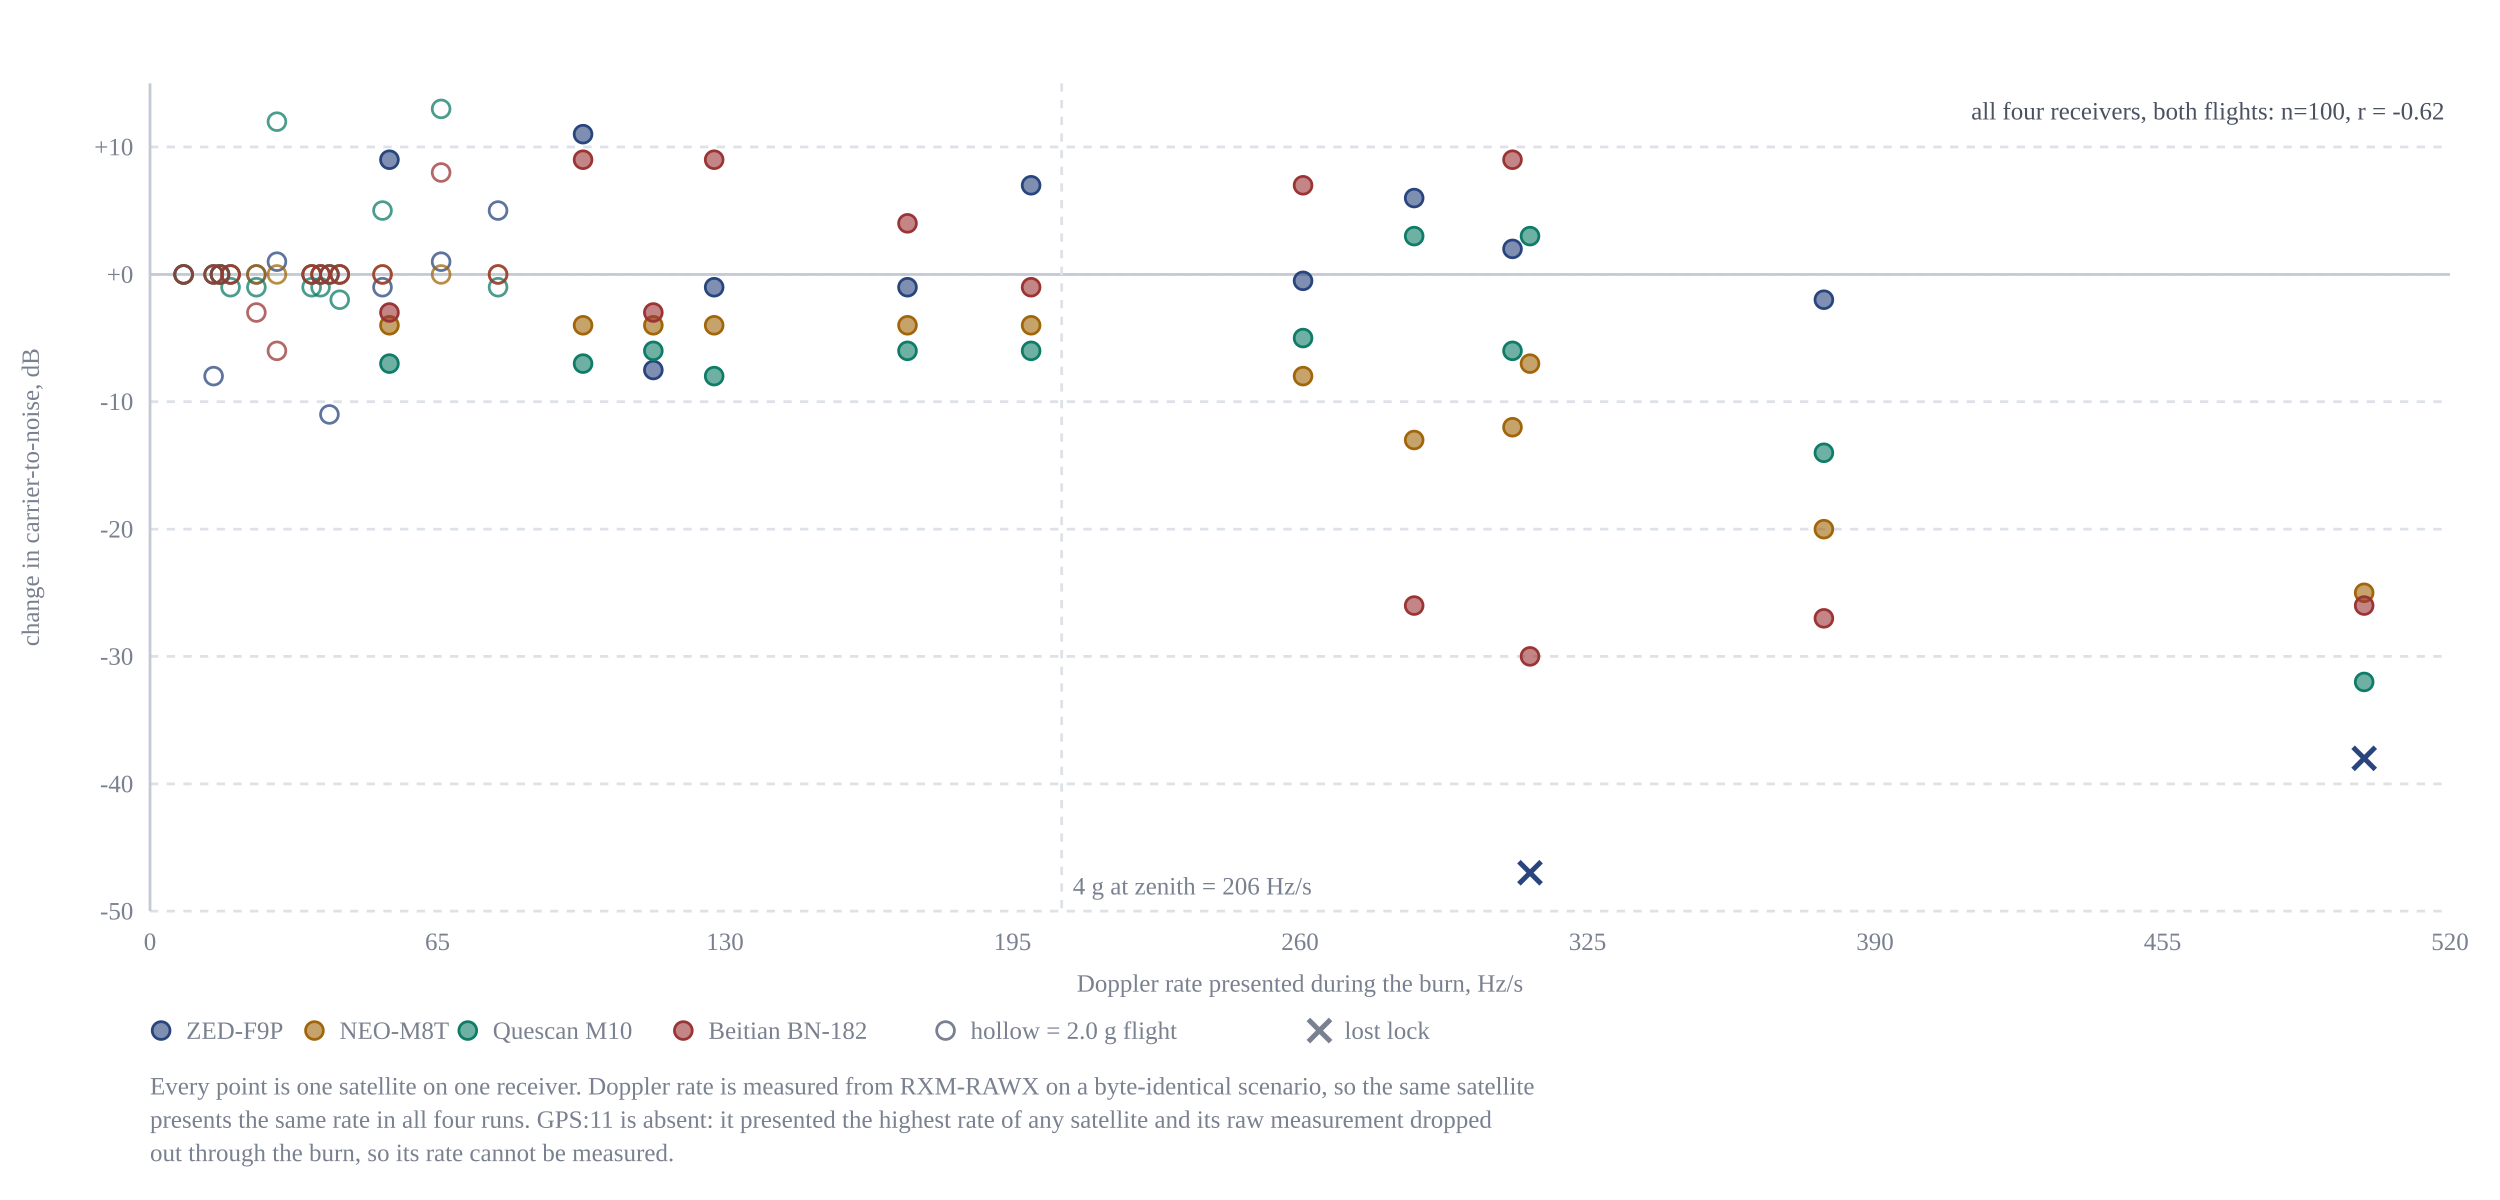
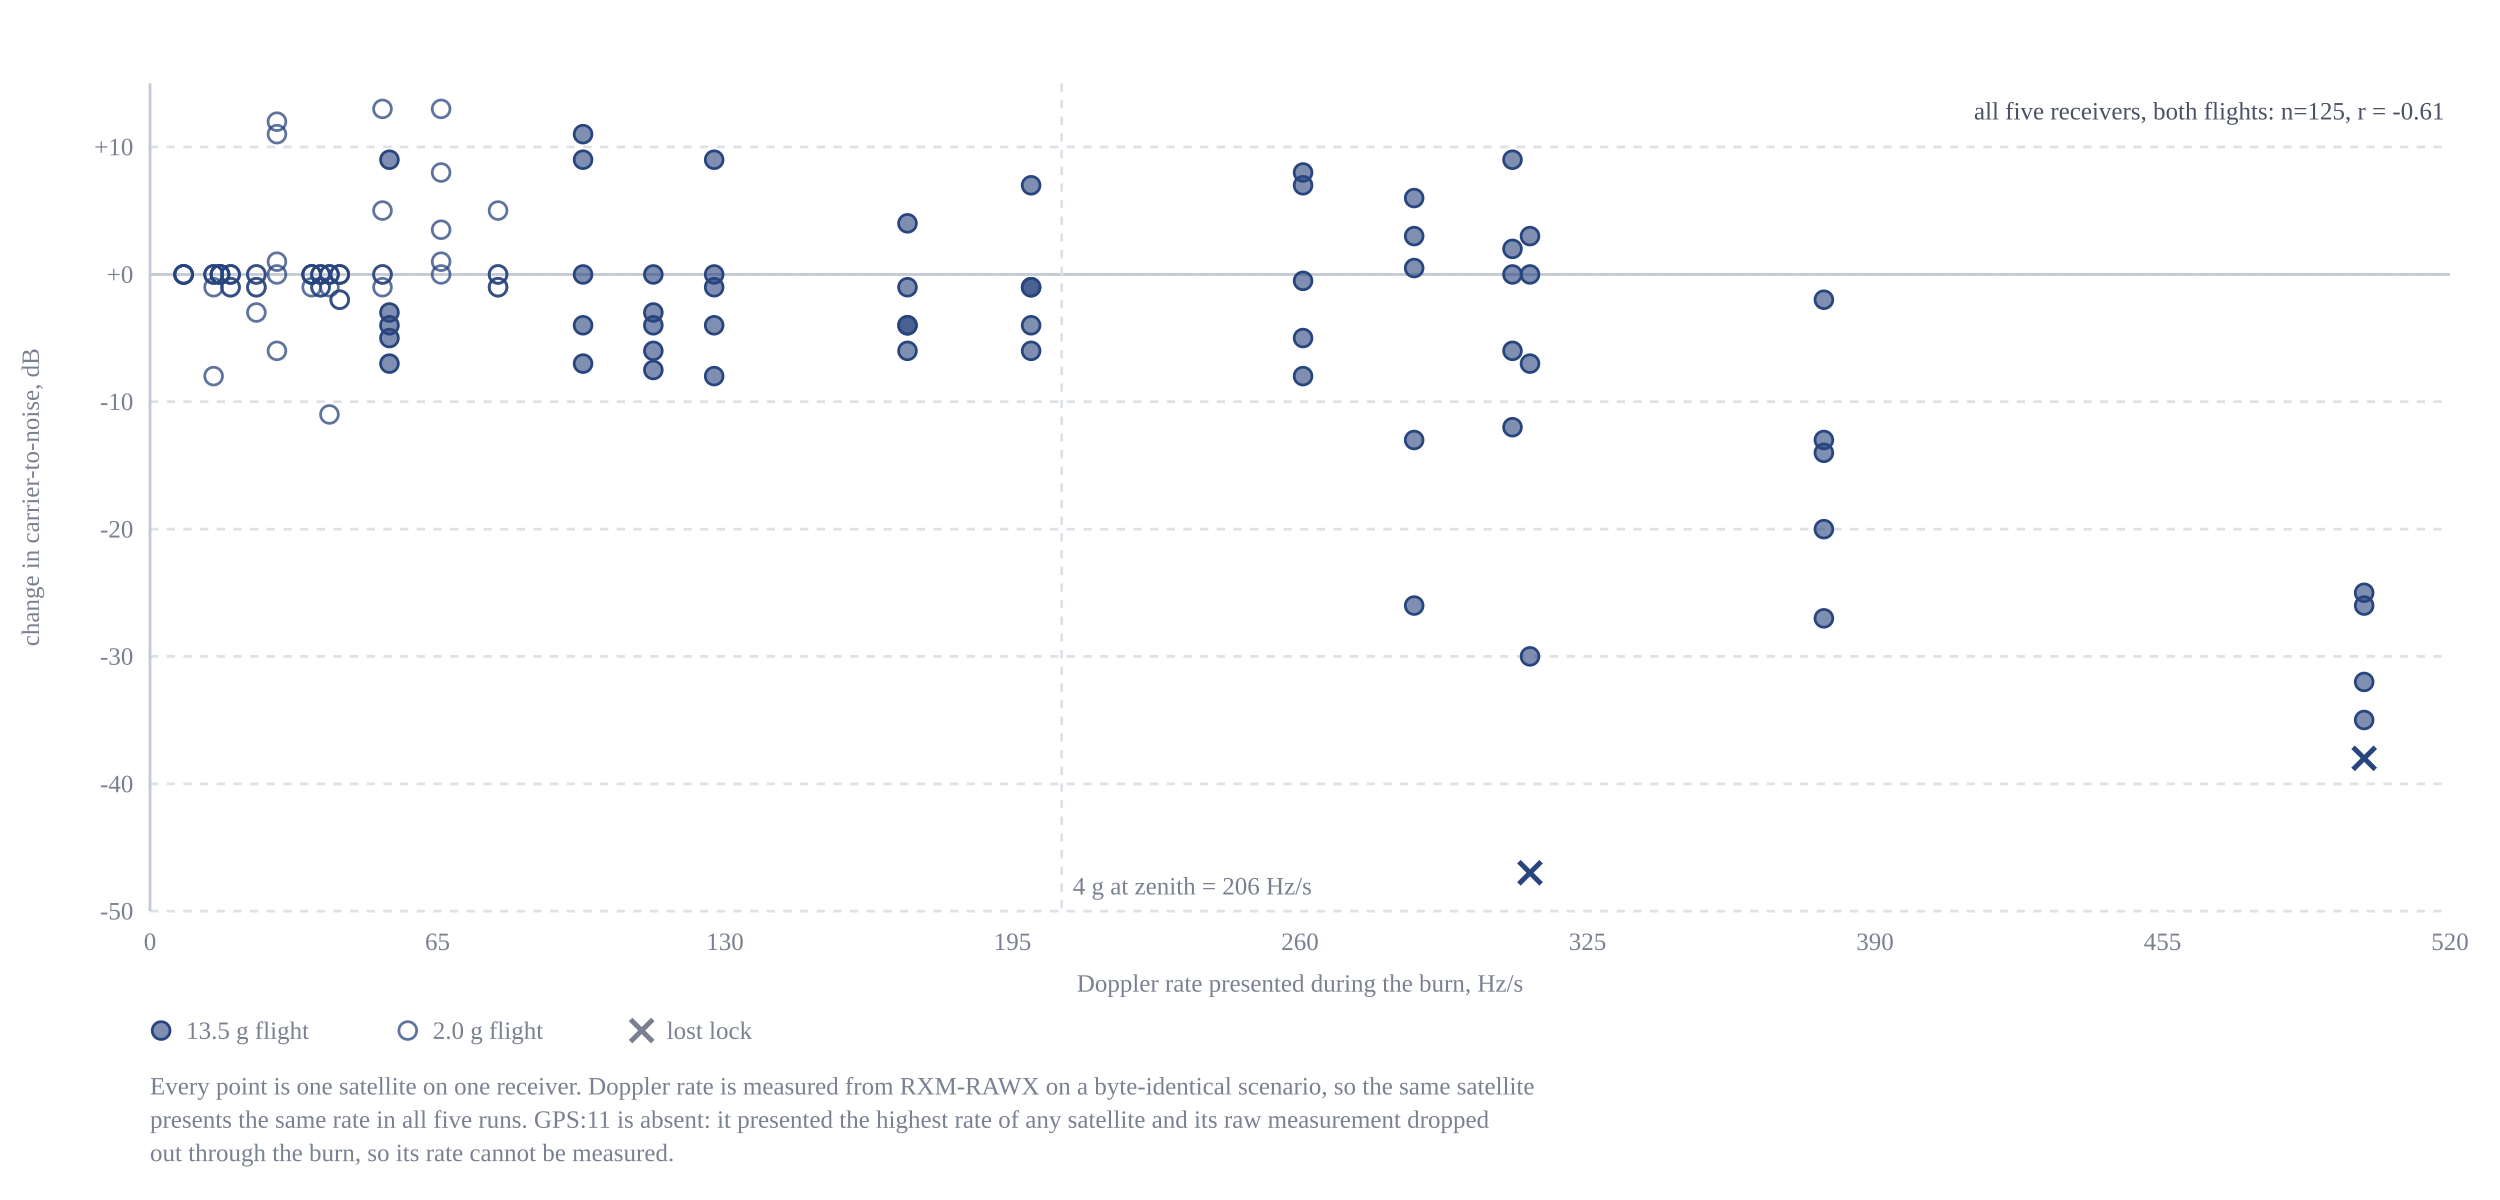
- <svg xmlns="http://www.w3.org/2000/svg" viewBox="0 0 900 432" role="img" aria-label="Per-satellite carrier-to-noise change plotted against the Doppler rate that satellite presented during the burn, pooling a 13.5 g and a 2.0 g flight across four receivers. Loss grows with rate; below 100 Hz per second there is none.">
+ <svg xmlns="http://www.w3.org/2000/svg" viewBox="0 0 900 432" role="img" aria-label="Per-satellite carrier-to-noise change plotted against the Doppler rate that satellite presented during the burn, pooling a 13.5 g and a 2.0 g flight across five receivers. Loss grows with rate; below 100 Hz per second there is none.">
  <style>.ax{stroke:var(--rule-strong,#C3CAD5);stroke-width:1}.gl{stroke:var(--rule,#DDE2E9);stroke-width:1;stroke-dasharray:3 3}.lbl{font-family:var(--f-mono,monospace);font-size:9px;fill:var(--ink-3,#79808F)}.rr{font-family:var(--f-mono,monospace);font-size:9px;fill:var(--ink-2,#4A5261)}.ttl{font-family:var(--f-display,sans-serif);font-size:11px;font-weight:600;fill:var(--ink-2,#4A5261)}</style>
  <line class="gl" x1="54" y1="328.0" x2="882" y2="328.0" />
  <text class="lbl" x="48" y="331.0" text-anchor="end">-50</text>
  <line class="gl" x1="54" y1="282.2" x2="882" y2="282.2" />
  <text class="lbl" x="48" y="285.2" text-anchor="end">-40</text>
  <line class="gl" x1="54" y1="236.3" x2="882" y2="236.3" />
  <text class="lbl" x="48" y="239.3" text-anchor="end">-30</text>
  <line class="gl" x1="54" y1="190.5" x2="882" y2="190.5" />
  <text class="lbl" x="48" y="193.5" text-anchor="end">-20</text>
  <line class="gl" x1="54" y1="144.6" x2="882" y2="144.6" />
  <text class="lbl" x="48" y="147.6" text-anchor="end">-10</text>
  <line class="gl" x1="54" y1="98.8" x2="882" y2="98.8" />
  <text class="lbl" x="48" y="101.8" text-anchor="end">+0</text>
  <line class="gl" x1="54" y1="52.9" x2="882" y2="52.9" />
  <text class="lbl" x="48" y="55.9" text-anchor="end">+10</text>
  <line class="ax" x1="54" y1="98.8" x2="882" y2="98.8" />
  <line class="ax" x1="54" y1="30" x2="54" y2="328" />
  <text class="lbl" x="54.0" y="342" text-anchor="middle">0</text>
  <text class="lbl" x="157.5" y="342" text-anchor="middle">65</text>
  <text class="lbl" x="261.0" y="342" text-anchor="middle">130</text>
  <text class="lbl" x="364.5" y="342" text-anchor="middle">195</text>
  <text class="lbl" x="468.0" y="342" text-anchor="middle">260</text>
  <text class="lbl" x="571.5" y="342" text-anchor="middle">325</text>
  <text class="lbl" x="675.0" y="342" text-anchor="middle">390</text>
  <text class="lbl" x="778.5" y="342" text-anchor="middle">455</text>
  <text class="lbl" x="882.0" y="342" text-anchor="middle">520</text>
  <text class="lbl" x="468" y="357" text-anchor="middle">Doppler rate presented during the burn, Hz/s</text>
  <text class="lbl" transform="translate(14,179) rotate(-90)" text-anchor="middle">change in carrier-to-noise, dB</text>
  <line class="gl" x1="382.2" y1="30" x2="382.2" y2="328" stroke="var(--ink-3,#79808F)" stroke-dasharray="2 3" />
  <text class="lbl" x="386.2" y="322">4 g at zenith = 206 Hz/s</text>
  <circle cx="509.1" cy="71.3" r="3.2" fill="var(--accent, #29457E)" fill-opacity="0.6" stroke="var(--accent, #29457E)" />
  <path d="M546.8,310.2 L554.8,318.2 M546.8,318.2 L554.8,310.2" stroke="var(--accent, #29457E)" stroke-width="1.8" fill="none" />
  <circle cx="209.9" cy="48.3" r="3.2" fill="var(--accent, #29457E)" fill-opacity="0.6" stroke="var(--accent, #29457E)" />
  <circle cx="326.7" cy="103.4" r="3.2" fill="var(--accent, #29457E)" fill-opacity="0.6" stroke="var(--accent, #29457E)" />
  <circle cx="371.2" cy="66.7" r="3.2" fill="var(--accent, #29457E)" fill-opacity="0.6" stroke="var(--accent, #29457E)" />
  <circle cx="257.1" cy="103.4" r="3.2" fill="var(--accent, #29457E)" fill-opacity="0.6" stroke="var(--accent, #29457E)" />
  <circle cx="544.5" cy="89.6" r="3.2" fill="var(--accent, #29457E)" fill-opacity="0.6" stroke="var(--accent, #29457E)" />
  <circle cx="656.6" cy="107.9" r="3.2" fill="var(--accent, #29457E)" fill-opacity="0.6" stroke="var(--accent, #29457E)" />
  <circle cx="469.1" cy="101.1" r="3.2" fill="var(--accent, #29457E)" fill-opacity="0.6" stroke="var(--accent, #29457E)" />
  <path d="M847.1,269.0 L855.1,277.0 M847.1,277.0 L855.1,269.0" stroke="var(--accent, #29457E)" stroke-width="1.8" fill="none" />
  <circle cx="140.2" cy="57.5" r="3.2" fill="var(--accent, #29457E)" fill-opacity="0.6" stroke="var(--accent, #29457E)" />
  <circle cx="235.2" cy="133.2" r="3.2" fill="var(--accent, #29457E)" fill-opacity="0.6" stroke="var(--accent, #29457E)" />
-   <circle cx="509.1" cy="158.4" r="3.2" fill="var(--blocked, #A2660A)" fill-opacity="0.6" stroke="var(--blocked, #A2660A)" />
-   <circle cx="550.8" cy="130.9" r="3.2" fill="var(--blocked, #A2660A)" fill-opacity="0.6" stroke="var(--blocked, #A2660A)" />
-   <circle cx="209.9" cy="117.1" r="3.2" fill="var(--blocked, #A2660A)" fill-opacity="0.6" stroke="var(--blocked, #A2660A)" />
-   <circle cx="326.7" cy="117.1" r="3.2" fill="var(--blocked, #A2660A)" fill-opacity="0.6" stroke="var(--blocked, #A2660A)" />
-   <circle cx="371.2" cy="117.1" r="3.2" fill="var(--blocked, #A2660A)" fill-opacity="0.6" stroke="var(--blocked, #A2660A)" />
-   <circle cx="257.1" cy="117.1" r="3.2" fill="var(--blocked, #A2660A)" fill-opacity="0.6" stroke="var(--blocked, #A2660A)" />
-   <circle cx="544.5" cy="153.8" r="3.2" fill="var(--blocked, #A2660A)" fill-opacity="0.6" stroke="var(--blocked, #A2660A)" />
-   <circle cx="656.6" cy="190.5" r="3.2" fill="var(--blocked, #A2660A)" fill-opacity="0.6" stroke="var(--blocked, #A2660A)" />
-   <circle cx="469.1" cy="135.4" r="3.2" fill="var(--blocked, #A2660A)" fill-opacity="0.6" stroke="var(--blocked, #A2660A)" />
-   <circle cx="851.1" cy="213.4" r="3.2" fill="var(--blocked, #A2660A)" fill-opacity="0.6" stroke="var(--blocked, #A2660A)" />
-   <circle cx="140.2" cy="117.1" r="3.2" fill="var(--blocked, #A2660A)" fill-opacity="0.6" stroke="var(--blocked, #A2660A)" />
-   <circle cx="235.2" cy="117.1" r="3.2" fill="var(--blocked, #A2660A)" fill-opacity="0.6" stroke="var(--blocked, #A2660A)" />
-   <circle cx="509.1" cy="85.0" r="3.2" fill="var(--fix, #0E7C66)" fill-opacity="0.6" stroke="var(--fix, #0E7C66)" />
-   <circle cx="550.8" cy="85.0" r="3.2" fill="var(--fix, #0E7C66)" fill-opacity="0.6" stroke="var(--fix, #0E7C66)" />
-   <circle cx="209.9" cy="130.9" r="3.2" fill="var(--fix, #0E7C66)" fill-opacity="0.6" stroke="var(--fix, #0E7C66)" />
-   <circle cx="326.7" cy="126.3" r="3.2" fill="var(--fix, #0E7C66)" fill-opacity="0.6" stroke="var(--fix, #0E7C66)" />
-   <circle cx="371.2" cy="126.3" r="3.2" fill="var(--fix, #0E7C66)" fill-opacity="0.6" stroke="var(--fix, #0E7C66)" />
-   <circle cx="257.1" cy="135.4" r="3.2" fill="var(--fix, #0E7C66)" fill-opacity="0.6" stroke="var(--fix, #0E7C66)" />
-   <circle cx="544.5" cy="126.3" r="3.2" fill="var(--fix, #0E7C66)" fill-opacity="0.6" stroke="var(--fix, #0E7C66)" />
-   <circle cx="656.6" cy="163.0" r="3.2" fill="var(--fix, #0E7C66)" fill-opacity="0.6" stroke="var(--fix, #0E7C66)" />
-   <circle cx="469.1" cy="121.7" r="3.2" fill="var(--fix, #0E7C66)" fill-opacity="0.6" stroke="var(--fix, #0E7C66)" />
-   <circle cx="851.1" cy="245.5" r="3.2" fill="var(--fix, #0E7C66)" fill-opacity="0.6" stroke="var(--fix, #0E7C66)" />
-   <circle cx="140.2" cy="130.9" r="3.2" fill="var(--fix, #0E7C66)" fill-opacity="0.6" stroke="var(--fix, #0E7C66)" />
-   <circle cx="235.2" cy="126.3" r="3.2" fill="var(--fix, #0E7C66)" fill-opacity="0.6" stroke="var(--fix, #0E7C66)" />
-   <circle cx="509.1" cy="218.0" r="3.2" fill="var(--nolock, #9B3535)" fill-opacity="0.6" stroke="var(--nolock, #9B3535)" />
-   <circle cx="550.8" cy="236.3" r="3.2" fill="var(--nolock, #9B3535)" fill-opacity="0.6" stroke="var(--nolock, #9B3535)" />
-   <circle cx="209.9" cy="57.5" r="3.2" fill="var(--nolock, #9B3535)" fill-opacity="0.6" stroke="var(--nolock, #9B3535)" />
-   <circle cx="326.7" cy="80.4" r="3.2" fill="var(--nolock, #9B3535)" fill-opacity="0.6" stroke="var(--nolock, #9B3535)" />
-   <circle cx="371.2" cy="103.4" r="3.2" fill="var(--nolock, #9B3535)" fill-opacity="0.6" stroke="var(--nolock, #9B3535)" />
-   <circle cx="257.1" cy="57.5" r="3.2" fill="var(--nolock, #9B3535)" fill-opacity="0.6" stroke="var(--nolock, #9B3535)" />
-   <circle cx="544.5" cy="57.5" r="3.2" fill="var(--nolock, #9B3535)" fill-opacity="0.6" stroke="var(--nolock, #9B3535)" />
-   <circle cx="656.6" cy="222.6" r="3.2" fill="var(--nolock, #9B3535)" fill-opacity="0.6" stroke="var(--nolock, #9B3535)" />
-   <circle cx="469.1" cy="66.7" r="3.2" fill="var(--nolock, #9B3535)" fill-opacity="0.6" stroke="var(--nolock, #9B3535)" />
-   <circle cx="851.1" cy="218.0" r="3.2" fill="var(--nolock, #9B3535)" fill-opacity="0.6" stroke="var(--nolock, #9B3535)" />
-   <circle cx="140.2" cy="112.5" r="3.2" fill="var(--nolock, #9B3535)" fill-opacity="0.6" stroke="var(--nolock, #9B3535)" />
-   <circle cx="235.2" cy="112.5" r="3.2" fill="var(--nolock, #9B3535)" fill-opacity="0.6" stroke="var(--nolock, #9B3535)" />
+   <circle cx="509.1" cy="158.4" r="3.2" fill="var(--accent, #29457E)" fill-opacity="0.6" stroke="var(--accent, #29457E)" />
+   <circle cx="550.8" cy="130.9" r="3.2" fill="var(--accent, #29457E)" fill-opacity="0.6" stroke="var(--accent, #29457E)" />
+   <circle cx="209.9" cy="117.1" r="3.2" fill="var(--accent, #29457E)" fill-opacity="0.6" stroke="var(--accent, #29457E)" />
+   <circle cx="326.7" cy="117.1" r="3.2" fill="var(--accent, #29457E)" fill-opacity="0.6" stroke="var(--accent, #29457E)" />
+   <circle cx="371.2" cy="117.1" r="3.2" fill="var(--accent, #29457E)" fill-opacity="0.6" stroke="var(--accent, #29457E)" />
+   <circle cx="257.1" cy="117.1" r="3.2" fill="var(--accent, #29457E)" fill-opacity="0.6" stroke="var(--accent, #29457E)" />
+   <circle cx="544.5" cy="153.8" r="3.2" fill="var(--accent, #29457E)" fill-opacity="0.6" stroke="var(--accent, #29457E)" />
+   <circle cx="656.6" cy="190.5" r="3.2" fill="var(--accent, #29457E)" fill-opacity="0.6" stroke="var(--accent, #29457E)" />
+   <circle cx="469.1" cy="135.4" r="3.2" fill="var(--accent, #29457E)" fill-opacity="0.6" stroke="var(--accent, #29457E)" />
+   <circle cx="851.1" cy="213.4" r="3.2" fill="var(--accent, #29457E)" fill-opacity="0.6" stroke="var(--accent, #29457E)" />
+   <circle cx="140.2" cy="117.1" r="3.2" fill="var(--accent, #29457E)" fill-opacity="0.6" stroke="var(--accent, #29457E)" />
+   <circle cx="235.2" cy="117.1" r="3.2" fill="var(--accent, #29457E)" fill-opacity="0.6" stroke="var(--accent, #29457E)" />
+   <circle cx="509.1" cy="85.0" r="3.2" fill="var(--accent, #29457E)" fill-opacity="0.6" stroke="var(--accent, #29457E)" />
+   <circle cx="550.8" cy="85.0" r="3.2" fill="var(--accent, #29457E)" fill-opacity="0.6" stroke="var(--accent, #29457E)" />
+   <circle cx="209.9" cy="130.9" r="3.2" fill="var(--accent, #29457E)" fill-opacity="0.6" stroke="var(--accent, #29457E)" />
+   <circle cx="326.7" cy="126.3" r="3.2" fill="var(--accent, #29457E)" fill-opacity="0.6" stroke="var(--accent, #29457E)" />
+   <circle cx="371.2" cy="126.3" r="3.2" fill="var(--accent, #29457E)" fill-opacity="0.6" stroke="var(--accent, #29457E)" />
+   <circle cx="257.1" cy="135.4" r="3.2" fill="var(--accent, #29457E)" fill-opacity="0.6" stroke="var(--accent, #29457E)" />
+   <circle cx="544.5" cy="126.3" r="3.2" fill="var(--accent, #29457E)" fill-opacity="0.6" stroke="var(--accent, #29457E)" />
+   <circle cx="656.6" cy="163.0" r="3.2" fill="var(--accent, #29457E)" fill-opacity="0.6" stroke="var(--accent, #29457E)" />
+   <circle cx="469.1" cy="121.7" r="3.2" fill="var(--accent, #29457E)" fill-opacity="0.6" stroke="var(--accent, #29457E)" />
+   <circle cx="851.1" cy="245.5" r="3.2" fill="var(--accent, #29457E)" fill-opacity="0.6" stroke="var(--accent, #29457E)" />
+   <circle cx="140.2" cy="130.9" r="3.2" fill="var(--accent, #29457E)" fill-opacity="0.6" stroke="var(--accent, #29457E)" />
+   <circle cx="235.2" cy="126.3" r="3.2" fill="var(--accent, #29457E)" fill-opacity="0.6" stroke="var(--accent, #29457E)" />
+   <circle cx="509.1" cy="218.0" r="3.2" fill="var(--accent, #29457E)" fill-opacity="0.6" stroke="var(--accent, #29457E)" />
+   <circle cx="550.8" cy="236.3" r="3.2" fill="var(--accent, #29457E)" fill-opacity="0.6" stroke="var(--accent, #29457E)" />
+   <circle cx="209.9" cy="57.5" r="3.2" fill="var(--accent, #29457E)" fill-opacity="0.6" stroke="var(--accent, #29457E)" />
+   <circle cx="326.7" cy="80.4" r="3.2" fill="var(--accent, #29457E)" fill-opacity="0.6" stroke="var(--accent, #29457E)" />
+   <circle cx="371.2" cy="103.4" r="3.2" fill="var(--accent, #29457E)" fill-opacity="0.6" stroke="var(--accent, #29457E)" />
+   <circle cx="257.1" cy="57.5" r="3.2" fill="var(--accent, #29457E)" fill-opacity="0.6" stroke="var(--accent, #29457E)" />
+   <circle cx="544.5" cy="57.5" r="3.2" fill="var(--accent, #29457E)" fill-opacity="0.6" stroke="var(--accent, #29457E)" />
+   <circle cx="656.6" cy="222.6" r="3.2" fill="var(--accent, #29457E)" fill-opacity="0.6" stroke="var(--accent, #29457E)" />
+   <circle cx="469.1" cy="66.7" r="3.2" fill="var(--accent, #29457E)" fill-opacity="0.6" stroke="var(--accent, #29457E)" />
+   <circle cx="851.1" cy="218.0" r="3.2" fill="var(--accent, #29457E)" fill-opacity="0.6" stroke="var(--accent, #29457E)" />
+   <circle cx="140.2" cy="112.5" r="3.2" fill="var(--accent, #29457E)" fill-opacity="0.6" stroke="var(--accent, #29457E)" />
+   <circle cx="235.2" cy="112.5" r="3.2" fill="var(--accent, #29457E)" fill-opacity="0.6" stroke="var(--accent, #29457E)" />
+   <circle cx="509.1" cy="96.5" r="3.2" fill="var(--accent, #29457E)" fill-opacity="0.6" stroke="var(--accent, #29457E)" />
+   <circle cx="550.8" cy="98.8" r="3.2" fill="var(--accent, #29457E)" fill-opacity="0.6" stroke="var(--accent, #29457E)" />
+   <circle cx="209.9" cy="98.8" r="3.2" fill="var(--accent, #29457E)" fill-opacity="0.6" stroke="var(--accent, #29457E)" />
+   <circle cx="326.7" cy="117.1" r="3.2" fill="var(--accent, #29457E)" fill-opacity="0.6" stroke="var(--accent, #29457E)" />
+   <circle cx="371.2" cy="103.4" r="3.2" fill="var(--accent, #29457E)" fill-opacity="0.6" stroke="var(--accent, #29457E)" />
+   <circle cx="257.1" cy="98.8" r="3.2" fill="var(--accent, #29457E)" fill-opacity="0.6" stroke="var(--accent, #29457E)" />
+   <circle cx="544.5" cy="98.8" r="3.2" fill="var(--accent, #29457E)" fill-opacity="0.6" stroke="var(--accent, #29457E)" />
+   <circle cx="656.6" cy="158.4" r="3.2" fill="var(--accent, #29457E)" fill-opacity="0.6" stroke="var(--accent, #29457E)" />
+   <circle cx="469.1" cy="62.1" r="3.2" fill="var(--accent, #29457E)" fill-opacity="0.6" stroke="var(--accent, #29457E)" />
+   <circle cx="851.1" cy="259.2" r="3.2" fill="var(--accent, #29457E)" fill-opacity="0.6" stroke="var(--accent, #29457E)" />
+   <circle cx="140.2" cy="121.7" r="3.2" fill="var(--accent, #29457E)" fill-opacity="0.6" stroke="var(--accent, #29457E)" />
+   <circle cx="235.2" cy="98.8" r="3.2" fill="var(--accent, #29457E)" fill-opacity="0.6" stroke="var(--accent, #29457E)" />
  <circle cx="118.6" cy="149.2" r="3.2" fill="none" stroke="var(--accent, #29457E)" stroke-opacity="0.75" />
  <circle cx="122.3" cy="98.8" r="3.2" fill="none" stroke="var(--accent, #29457E)" stroke-opacity="0.75" />
  <circle cx="179.3" cy="75.8" r="3.2" fill="none" stroke="var(--accent, #29457E)" stroke-opacity="0.75" />
  <circle cx="76.9" cy="135.4" r="3.2" fill="none" stroke="var(--accent, #29457E)" stroke-opacity="0.75" />
  <circle cx="92.3" cy="98.8" r="3.2" fill="none" stroke="var(--accent, #29457E)" stroke-opacity="0.75" />
  <circle cx="99.7" cy="94.2" r="3.2" fill="none" stroke="var(--accent, #29457E)" stroke-opacity="0.75" />
  <circle cx="83.0" cy="98.8" r="3.2" fill="none" stroke="var(--accent, #29457E)" stroke-opacity="0.75" />
  <circle cx="115.4" cy="98.8" r="3.2" fill="none" stroke="var(--accent, #29457E)" stroke-opacity="0.75" />
  <circle cx="137.7" cy="103.4" r="3.2" fill="none" stroke="var(--accent, #29457E)" stroke-opacity="0.75" />
  <circle cx="112.2" cy="98.8" r="3.2" fill="none" stroke="var(--accent, #29457E)" stroke-opacity="0.75" />
  <circle cx="158.8" cy="94.2" r="3.2" fill="none" stroke="var(--accent, #29457E)" stroke-opacity="0.75" />
  <circle cx="66.1" cy="98.8" r="3.2" fill="none" stroke="var(--accent, #29457E)" stroke-opacity="0.75" />
  <circle cx="79.2" cy="98.8" r="3.2" fill="none" stroke="var(--accent, #29457E)" stroke-opacity="0.75" />
-   <circle cx="118.6" cy="98.8" r="3.2" fill="none" stroke="var(--blocked, #A2660A)" stroke-opacity="0.75" />
-   <circle cx="122.3" cy="98.8" r="3.2" fill="none" stroke="var(--blocked, #A2660A)" stroke-opacity="0.75" />
-   <circle cx="179.3" cy="98.8" r="3.2" fill="none" stroke="var(--blocked, #A2660A)" stroke-opacity="0.75" />
-   <circle cx="76.9" cy="98.8" r="3.2" fill="none" stroke="var(--blocked, #A2660A)" stroke-opacity="0.75" />
-   <circle cx="92.3" cy="98.8" r="3.2" fill="none" stroke="var(--blocked, #A2660A)" stroke-opacity="0.75" />
-   <circle cx="99.7" cy="98.8" r="3.2" fill="none" stroke="var(--blocked, #A2660A)" stroke-opacity="0.75" />
-   <circle cx="83.0" cy="98.8" r="3.2" fill="none" stroke="var(--blocked, #A2660A)" stroke-opacity="0.75" />
-   <circle cx="115.4" cy="98.8" r="3.2" fill="none" stroke="var(--blocked, #A2660A)" stroke-opacity="0.75" />
-   <circle cx="137.7" cy="98.8" r="3.2" fill="none" stroke="var(--blocked, #A2660A)" stroke-opacity="0.75" />
-   <circle cx="112.2" cy="98.8" r="3.2" fill="none" stroke="var(--blocked, #A2660A)" stroke-opacity="0.75" />
-   <circle cx="158.8" cy="98.8" r="3.2" fill="none" stroke="var(--blocked, #A2660A)" stroke-opacity="0.75" />
-   <circle cx="66.1" cy="98.8" r="3.2" fill="none" stroke="var(--blocked, #A2660A)" stroke-opacity="0.75" />
-   <circle cx="79.2" cy="98.8" r="3.2" fill="none" stroke="var(--blocked, #A2660A)" stroke-opacity="0.75" />
-   <circle cx="118.6" cy="98.8" r="3.2" fill="none" stroke="var(--fix, #0E7C66)" stroke-opacity="0.75" />
-   <circle cx="122.3" cy="107.9" r="3.2" fill="none" stroke="var(--fix, #0E7C66)" stroke-opacity="0.75" />
-   <circle cx="179.3" cy="103.4" r="3.2" fill="none" stroke="var(--fix, #0E7C66)" stroke-opacity="0.75" />
-   <circle cx="76.9" cy="98.8" r="3.2" fill="none" stroke="var(--fix, #0E7C66)" stroke-opacity="0.75" />
-   <circle cx="92.3" cy="103.4" r="3.2" fill="none" stroke="var(--fix, #0E7C66)" stroke-opacity="0.75" />
-   <circle cx="99.7" cy="43.8" r="3.2" fill="none" stroke="var(--fix, #0E7C66)" stroke-opacity="0.75" />
-   <circle cx="83.0" cy="103.4" r="3.2" fill="none" stroke="var(--fix, #0E7C66)" stroke-opacity="0.75" />
-   <circle cx="115.4" cy="103.4" r="3.2" fill="none" stroke="var(--fix, #0E7C66)" stroke-opacity="0.75" />
-   <circle cx="137.7" cy="75.8" r="3.2" fill="none" stroke="var(--fix, #0E7C66)" stroke-opacity="0.75" />
-   <circle cx="112.2" cy="103.4" r="3.2" fill="none" stroke="var(--fix, #0E7C66)" stroke-opacity="0.75" />
-   <circle cx="158.8" cy="39.2" r="3.2" fill="none" stroke="var(--fix, #0E7C66)" stroke-opacity="0.75" />
-   <circle cx="66.1" cy="98.8" r="3.2" fill="none" stroke="var(--fix, #0E7C66)" stroke-opacity="0.75" />
-   <circle cx="79.2" cy="98.8" r="3.2" fill="none" stroke="var(--fix, #0E7C66)" stroke-opacity="0.75" />
-   <circle cx="118.6" cy="98.8" r="3.2" fill="none" stroke="var(--nolock, #9B3535)" stroke-opacity="0.75" />
-   <circle cx="122.3" cy="98.8" r="3.2" fill="none" stroke="var(--nolock, #9B3535)" stroke-opacity="0.75" />
-   <circle cx="179.3" cy="98.8" r="3.2" fill="none" stroke="var(--nolock, #9B3535)" stroke-opacity="0.75" />
-   <circle cx="76.9" cy="98.8" r="3.2" fill="none" stroke="var(--nolock, #9B3535)" stroke-opacity="0.75" />
-   <circle cx="92.3" cy="112.5" r="3.2" fill="none" stroke="var(--nolock, #9B3535)" stroke-opacity="0.75" />
-   <circle cx="99.7" cy="126.3" r="3.2" fill="none" stroke="var(--nolock, #9B3535)" stroke-opacity="0.75" />
-   <circle cx="83.0" cy="98.8" r="3.2" fill="none" stroke="var(--nolock, #9B3535)" stroke-opacity="0.75" />
-   <circle cx="115.4" cy="98.8" r="3.2" fill="none" stroke="var(--nolock, #9B3535)" stroke-opacity="0.75" />
-   <circle cx="137.7" cy="98.8" r="3.2" fill="none" stroke="var(--nolock, #9B3535)" stroke-opacity="0.75" />
-   <circle cx="112.2" cy="98.8" r="3.2" fill="none" stroke="var(--nolock, #9B3535)" stroke-opacity="0.75" />
-   <circle cx="158.8" cy="62.1" r="3.2" fill="none" stroke="var(--nolock, #9B3535)" stroke-opacity="0.75" />
-   <circle cx="66.1" cy="98.8" r="3.2" fill="none" stroke="var(--nolock, #9B3535)" stroke-opacity="0.75" />
-   <circle cx="79.2" cy="98.8" r="3.2" fill="none" stroke="var(--nolock, #9B3535)" stroke-opacity="0.75" />
-   <text class="rr" x="880" y="43" text-anchor="end">all four receivers, both flights: n=100, r = -0.62</text>
+   <circle cx="118.6" cy="98.8" r="3.2" fill="none" stroke="var(--accent, #29457E)" stroke-opacity="0.75" />
+   <circle cx="122.3" cy="98.8" r="3.2" fill="none" stroke="var(--accent, #29457E)" stroke-opacity="0.75" />
+   <circle cx="179.3" cy="98.8" r="3.2" fill="none" stroke="var(--accent, #29457E)" stroke-opacity="0.75" />
+   <circle cx="76.9" cy="98.8" r="3.2" fill="none" stroke="var(--accent, #29457E)" stroke-opacity="0.75" />
+   <circle cx="92.3" cy="98.8" r="3.2" fill="none" stroke="var(--accent, #29457E)" stroke-opacity="0.75" />
+   <circle cx="99.7" cy="98.8" r="3.2" fill="none" stroke="var(--accent, #29457E)" stroke-opacity="0.75" />
+   <circle cx="83.0" cy="98.8" r="3.2" fill="none" stroke="var(--accent, #29457E)" stroke-opacity="0.75" />
+   <circle cx="115.4" cy="98.8" r="3.2" fill="none" stroke="var(--accent, #29457E)" stroke-opacity="0.75" />
+   <circle cx="137.7" cy="98.8" r="3.2" fill="none" stroke="var(--accent, #29457E)" stroke-opacity="0.75" />
+   <circle cx="112.2" cy="98.8" r="3.2" fill="none" stroke="var(--accent, #29457E)" stroke-opacity="0.75" />
+   <circle cx="158.8" cy="98.8" r="3.2" fill="none" stroke="var(--accent, #29457E)" stroke-opacity="0.75" />
+   <circle cx="66.1" cy="98.8" r="3.2" fill="none" stroke="var(--accent, #29457E)" stroke-opacity="0.75" />
+   <circle cx="79.2" cy="98.8" r="3.2" fill="none" stroke="var(--accent, #29457E)" stroke-opacity="0.75" />
+   <circle cx="118.6" cy="98.8" r="3.2" fill="none" stroke="var(--accent, #29457E)" stroke-opacity="0.75" />
+   <circle cx="122.3" cy="107.9" r="3.2" fill="none" stroke="var(--accent, #29457E)" stroke-opacity="0.75" />
+   <circle cx="179.3" cy="103.4" r="3.2" fill="none" stroke="var(--accent, #29457E)" stroke-opacity="0.75" />
+   <circle cx="76.9" cy="98.8" r="3.2" fill="none" stroke="var(--accent, #29457E)" stroke-opacity="0.75" />
+   <circle cx="92.3" cy="103.4" r="3.2" fill="none" stroke="var(--accent, #29457E)" stroke-opacity="0.75" />
+   <circle cx="99.7" cy="43.8" r="3.2" fill="none" stroke="var(--accent, #29457E)" stroke-opacity="0.75" />
+   <circle cx="83.0" cy="103.4" r="3.2" fill="none" stroke="var(--accent, #29457E)" stroke-opacity="0.75" />
+   <circle cx="115.4" cy="103.4" r="3.2" fill="none" stroke="var(--accent, #29457E)" stroke-opacity="0.75" />
+   <circle cx="137.7" cy="75.8" r="3.2" fill="none" stroke="var(--accent, #29457E)" stroke-opacity="0.75" />
+   <circle cx="112.2" cy="103.4" r="3.2" fill="none" stroke="var(--accent, #29457E)" stroke-opacity="0.75" />
+   <circle cx="158.8" cy="39.2" r="3.2" fill="none" stroke="var(--accent, #29457E)" stroke-opacity="0.75" />
+   <circle cx="66.1" cy="98.8" r="3.2" fill="none" stroke="var(--accent, #29457E)" stroke-opacity="0.75" />
+   <circle cx="79.2" cy="98.8" r="3.2" fill="none" stroke="var(--accent, #29457E)" stroke-opacity="0.75" />
+   <circle cx="118.6" cy="98.8" r="3.2" fill="none" stroke="var(--accent, #29457E)" stroke-opacity="0.75" />
+   <circle cx="122.3" cy="98.8" r="3.2" fill="none" stroke="var(--accent, #29457E)" stroke-opacity="0.75" />
+   <circle cx="179.3" cy="98.8" r="3.2" fill="none" stroke="var(--accent, #29457E)" stroke-opacity="0.75" />
+   <circle cx="76.9" cy="98.8" r="3.2" fill="none" stroke="var(--accent, #29457E)" stroke-opacity="0.75" />
+   <circle cx="92.3" cy="112.5" r="3.2" fill="none" stroke="var(--accent, #29457E)" stroke-opacity="0.75" />
+   <circle cx="99.7" cy="126.3" r="3.2" fill="none" stroke="var(--accent, #29457E)" stroke-opacity="0.75" />
+   <circle cx="83.0" cy="98.8" r="3.2" fill="none" stroke="var(--accent, #29457E)" stroke-opacity="0.75" />
+   <circle cx="115.4" cy="98.8" r="3.2" fill="none" stroke="var(--accent, #29457E)" stroke-opacity="0.75" />
+   <circle cx="137.7" cy="98.8" r="3.2" fill="none" stroke="var(--accent, #29457E)" stroke-opacity="0.75" />
+   <circle cx="112.2" cy="98.8" r="3.2" fill="none" stroke="var(--accent, #29457E)" stroke-opacity="0.75" />
+   <circle cx="158.8" cy="62.1" r="3.2" fill="none" stroke="var(--accent, #29457E)" stroke-opacity="0.75" />
+   <circle cx="66.1" cy="98.8" r="3.2" fill="none" stroke="var(--accent, #29457E)" stroke-opacity="0.75" />
+   <circle cx="79.2" cy="98.8" r="3.2" fill="none" stroke="var(--accent, #29457E)" stroke-opacity="0.75" />
+   <circle cx="118.6" cy="103.4" r="3.2" fill="none" stroke="var(--accent, #29457E)" stroke-opacity="0.75" />
+   <circle cx="122.3" cy="107.9" r="3.2" fill="none" stroke="var(--accent, #29457E)" stroke-opacity="0.75" />
+   <circle cx="179.3" cy="103.4" r="3.2" fill="none" stroke="var(--accent, #29457E)" stroke-opacity="0.75" />
+   <circle cx="76.9" cy="103.4" r="3.2" fill="none" stroke="var(--accent, #29457E)" stroke-opacity="0.75" />
+   <circle cx="92.3" cy="103.4" r="3.2" fill="none" stroke="var(--accent, #29457E)" stroke-opacity="0.75" />
+   <circle cx="99.7" cy="48.3" r="3.2" fill="none" stroke="var(--accent, #29457E)" stroke-opacity="0.75" />
+   <circle cx="83.0" cy="103.4" r="3.2" fill="none" stroke="var(--accent, #29457E)" stroke-opacity="0.75" />
+   <circle cx="115.4" cy="103.4" r="3.2" fill="none" stroke="var(--accent, #29457E)" stroke-opacity="0.75" />
+   <circle cx="137.7" cy="39.2" r="3.2" fill="none" stroke="var(--accent, #29457E)" stroke-opacity="0.75" />
+   <circle cx="112.2" cy="98.8" r="3.2" fill="none" stroke="var(--accent, #29457E)" stroke-opacity="0.75" />
+   <circle cx="158.8" cy="82.7" r="3.2" fill="none" stroke="var(--accent, #29457E)" stroke-opacity="0.75" />
+   <circle cx="66.1" cy="98.8" r="3.2" fill="none" stroke="var(--accent, #29457E)" stroke-opacity="0.75" />
+   <circle cx="79.2" cy="98.8" r="3.2" fill="none" stroke="var(--accent, #29457E)" stroke-opacity="0.75" />
+   <text class="rr" x="880" y="43" text-anchor="end">all five receivers, both flights: n=125, r = -0.61</text>
  <circle cx="58.0" cy="371.0" r="3.2" fill="var(--accent, #29457E)" fill-opacity="0.6" stroke="var(--accent, #29457E)" />
-   <text class="lbl" x="67.0" y="374.0">ZED-F9P</text>
-   <circle cx="113.2" cy="371.0" r="3.2" fill="var(--blocked, #A2660A)" fill-opacity="0.6" stroke="var(--blocked, #A2660A)" />
-   <text class="lbl" x="122.2" y="374.0">NEO-M8T</text>
-   <circle cx="168.4" cy="371.0" r="3.2" fill="var(--fix, #0E7C66)" fill-opacity="0.6" stroke="var(--fix, #0E7C66)" />
-   <text class="lbl" x="177.4" y="374.0">Quescan M10</text>
-   <circle cx="246.0" cy="371.0" r="3.2" fill="var(--nolock, #9B3535)" fill-opacity="0.6" stroke="var(--nolock, #9B3535)" />
-   <text class="lbl" x="255.0" y="374.0">Beitian BN-182</text>
-   <circle cx="340.4" cy="371.0" r="3.2" fill="none" stroke="var(--ink-3,#79808F)" />
-   <text class="lbl" x="349.4" y="374.0">hollow = 2.0 g flight</text>
-   <path d="M471.0,367.0 L479.0,375.0 M471.0,375.0 L479.0,367.0" stroke="var(--ink-3,#79808F)" stroke-width="1.8" fill="none" />
-   <text class="lbl" x="484.0" y="374.0">lost lock</text>
+   <text class="lbl" x="67.0" y="374.0">13.5 g flight</text>
+   <circle cx="146.8" cy="371.0" r="3.2" fill="none" stroke="var(--accent, #29457E)" stroke-opacity="0.75" />
+   <text class="lbl" x="155.8" y="374.0">2.0 g flight</text>
+   <path d="M227.0,367.0 L235.0,375.0 M227.0,375.0 L235.0,367.0" stroke="var(--ink-3,#79808F)" stroke-width="1.8" fill="none" />
+   <text class="lbl" x="240.0" y="374.0">lost lock</text>
  <text class="lbl" x="54" y="394">Every point is one satellite on one receiver. Doppler rate is measured from RXM-RAWX on a byte-identical scenario, so the same satellite</text>
-   <text class="lbl" x="54" y="406">presents the same rate in all four runs. GPS:11 is absent: it presented the highest rate of any satellite and its raw measurement dropped</text>
+   <text class="lbl" x="54" y="406">presents the same rate in all five runs. GPS:11 is absent: it presented the highest rate of any satellite and its raw measurement dropped</text>
  <text class="lbl" x="54" y="418">out through the burn, so its rate cannot be measured.</text>
</svg>
